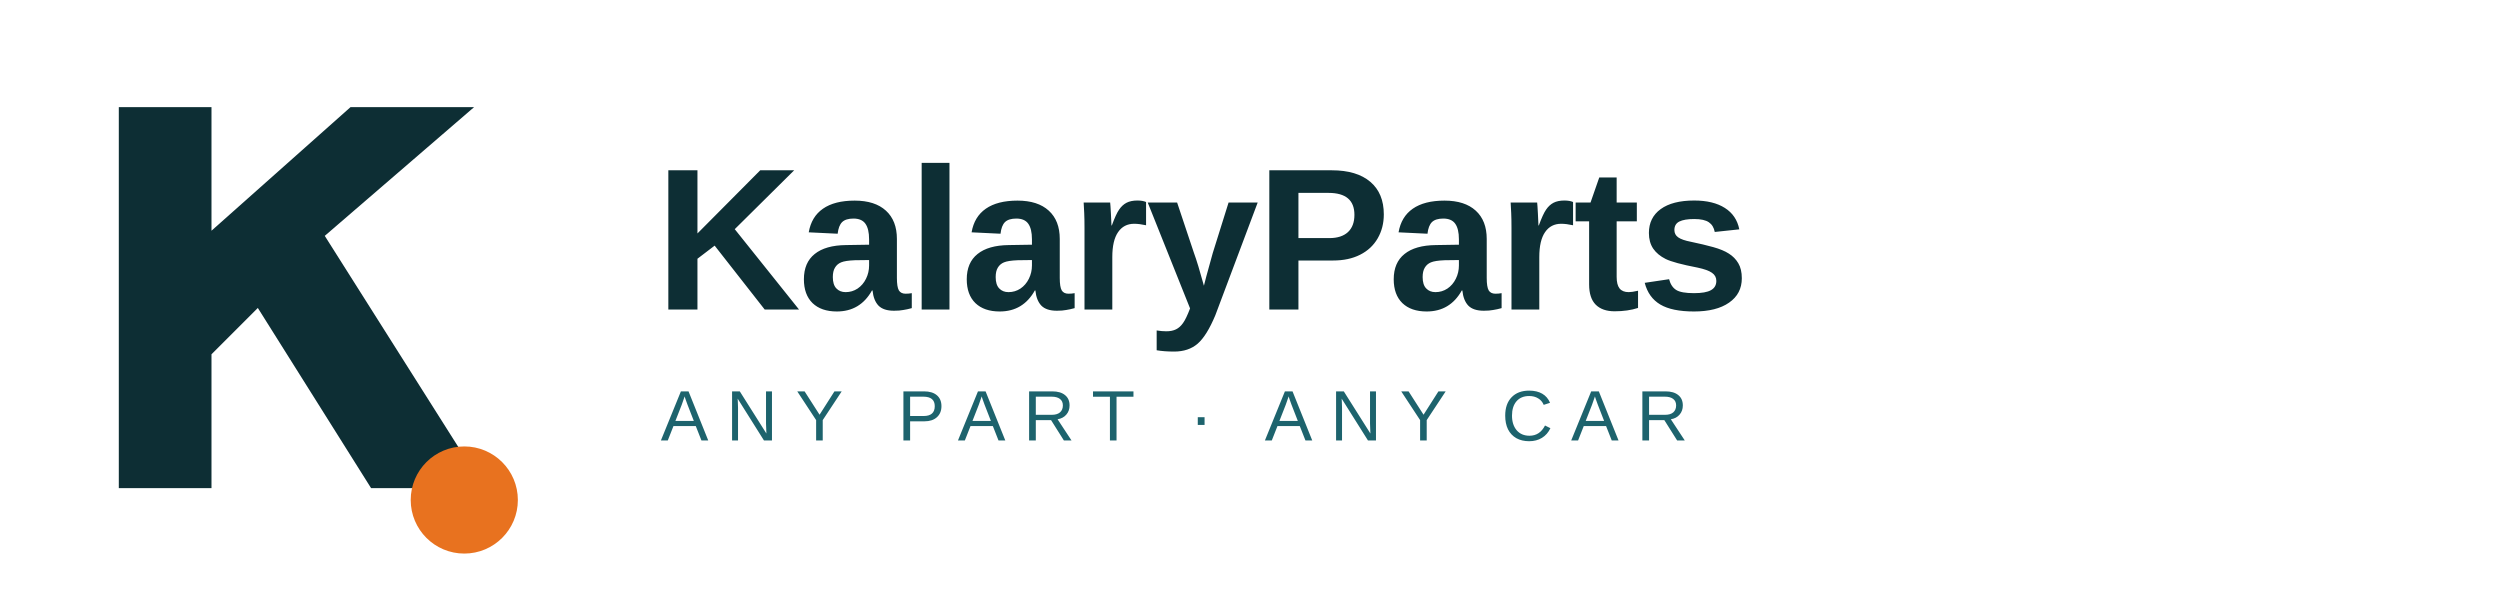
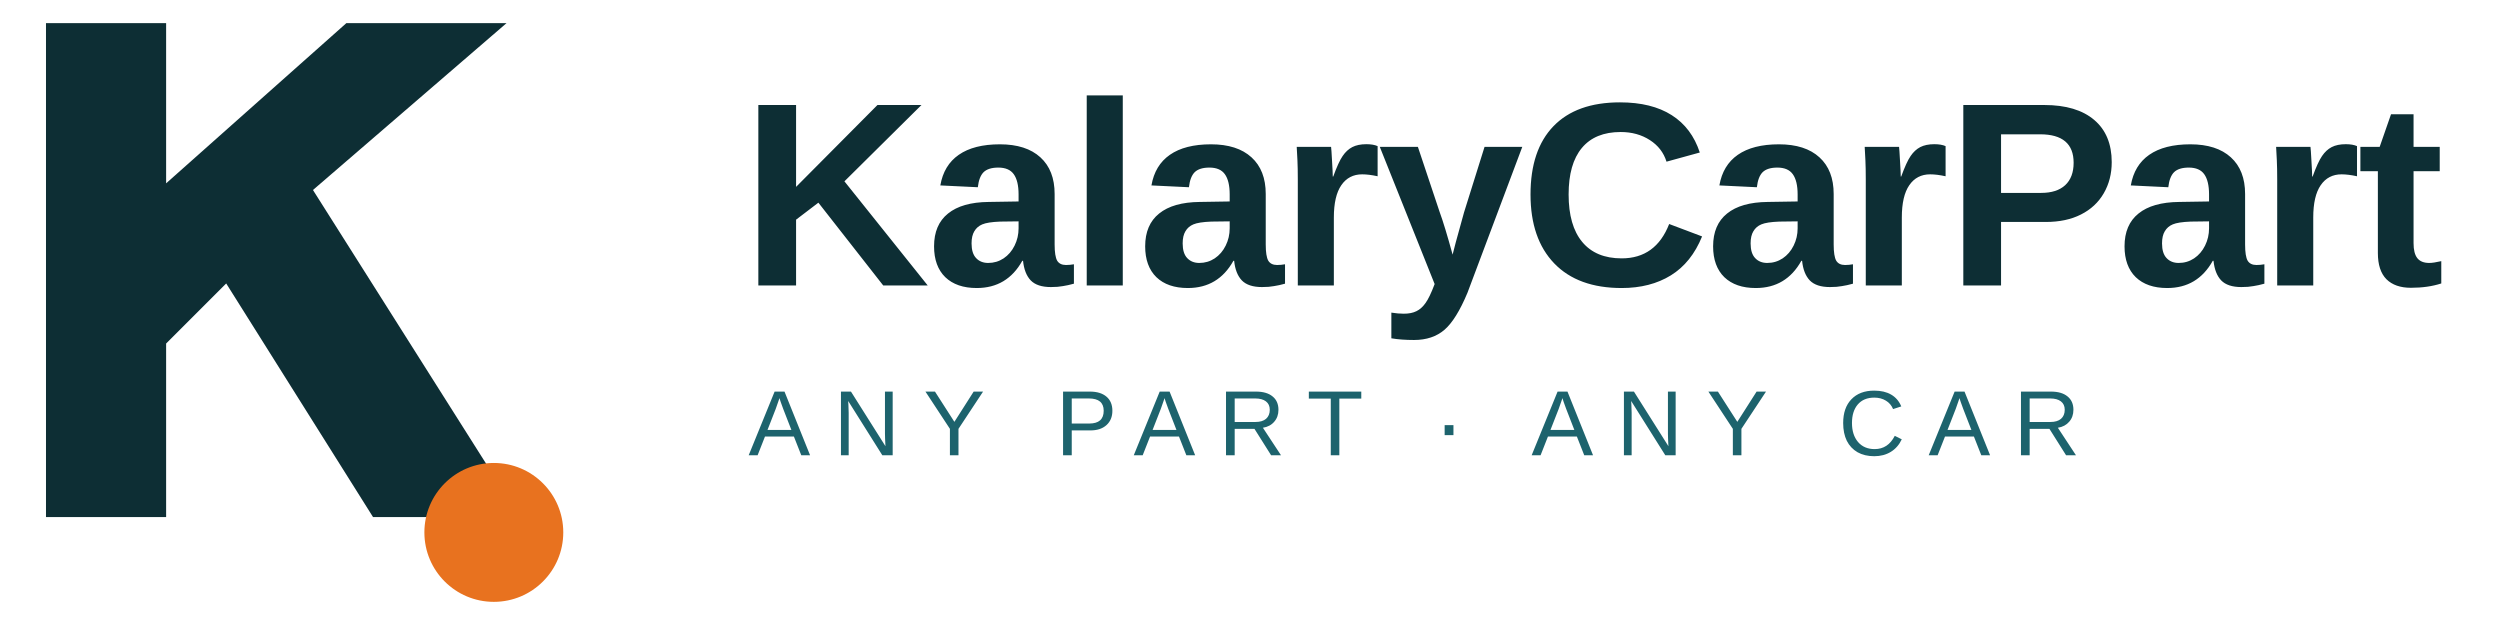
- <svg xmlns="http://www.w3.org/2000/svg" viewBox="0 0 420 100" width="420" height="100">
+ <svg xmlns="http://www.w3.org/2000/svg" viewBox="14 15 324 81" width="324" height="81">
  <path d="M104 100 L104 174 L122 174 L122 148 L131 139 L153 174 L175 174 L144 125 L173 100 L149 100 L122 124 L122 100 Z" fill="#0d2e34" transform="translate(-70,-68.5) scale(0.865)" />
  <circle cx="78" cy="84" r="9" fill="#E8721F" />
-   <text x="110" y="52" font-size="34" font-weight="700" fill="#0d2e34" font-family="Arial, Helvetica, sans-serif" letter-spacing="-0.5">KalaryParts</text>
+   <text x="110" y="52" font-size="34" font-weight="700" fill="#0d2e34" font-family="Arial, Helvetica, sans-serif" letter-spacing="-0.5">KalaryCarPart</text>
  <text x="111" y="74" font-size="12" letter-spacing="3" fill="#1d636d" font-family="Arial, Helvetica, sans-serif">ANY PART · ANY CAR</text>
</svg>
